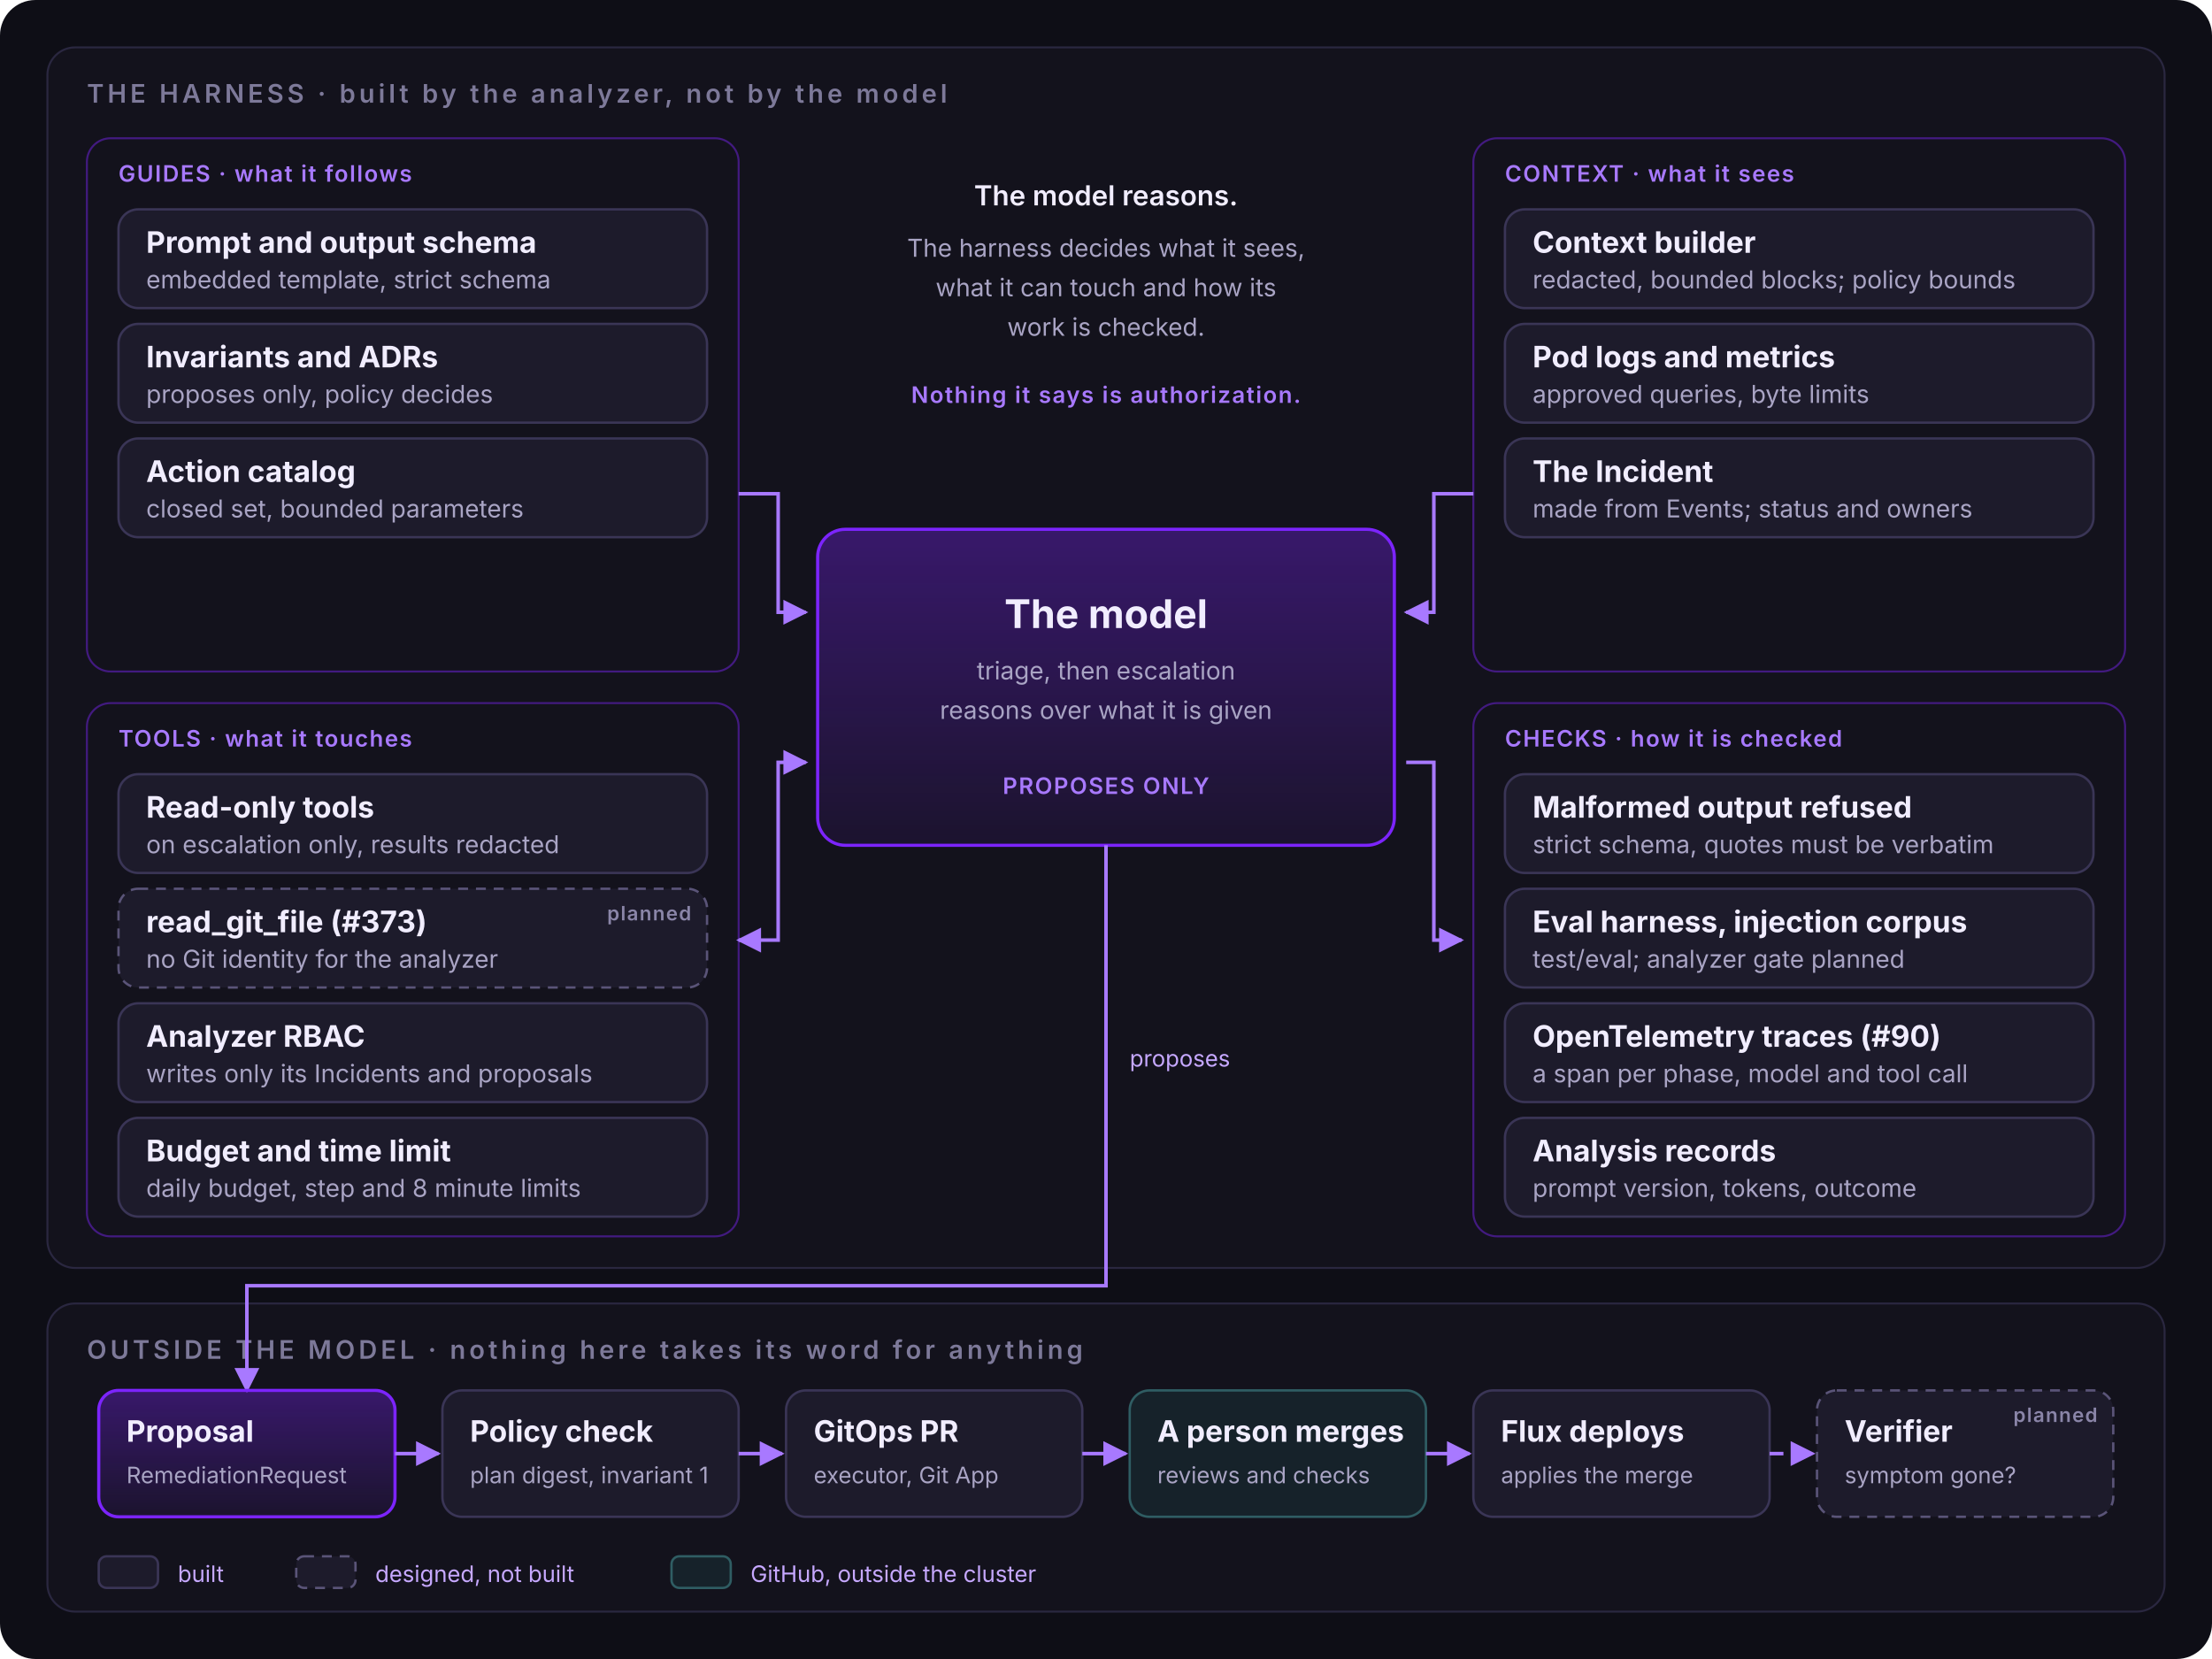
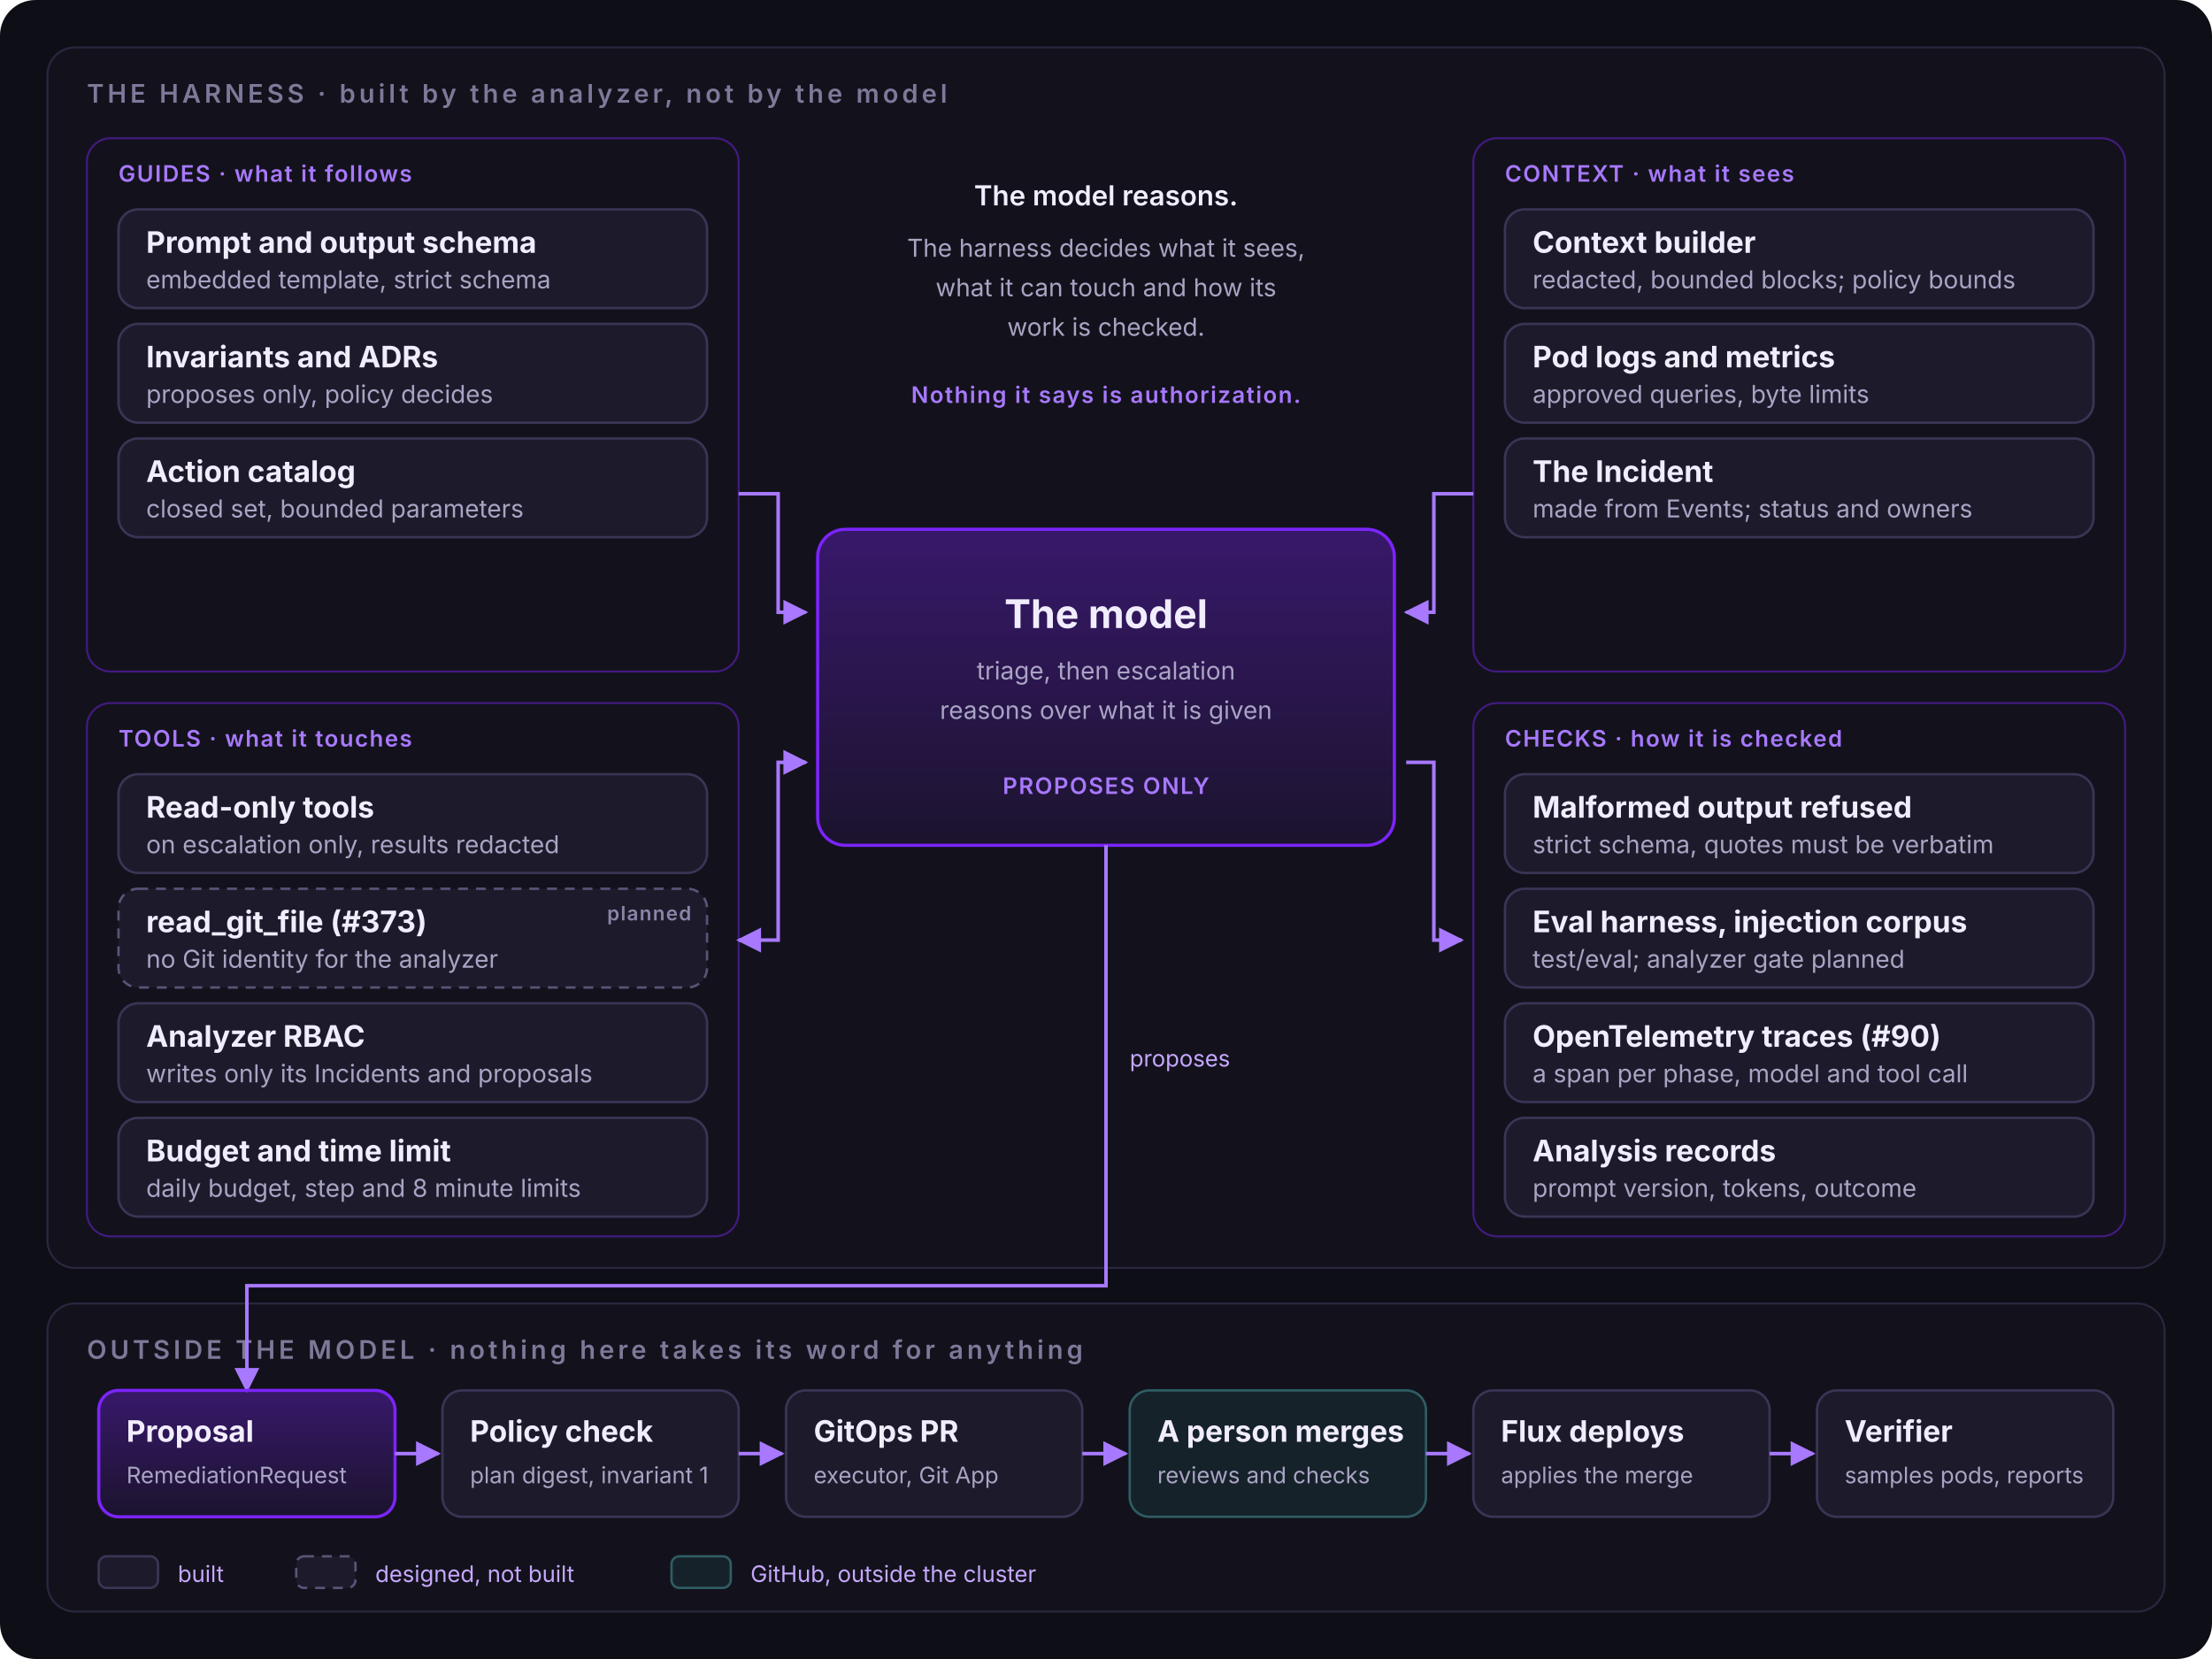
<svg xmlns="http://www.w3.org/2000/svg" viewBox="0 0 1120 840" role="img" aria-labelledby="t d" font-family="Inter, 'Segoe UI', system-ui, -apple-system, sans-serif">
  <defs>
    <marker id="a" viewBox="0 0 10 10" refX="9" refY="5" markerWidth="7" markerHeight="7" orient="auto-start-reverse">
      <path d="M0 0 10 5 0 10z" fill="#a879ff" />
    </marker>
    <linearGradient id="glow" x1="0" y1="0" x2="0" y2="1">
      <stop offset="0" stop-color="#7c24fc" stop-opacity=".35" />
      <stop offset="1" stop-color="#7c24fc" stop-opacity=".08" />
    </linearGradient>
    <style>
      .lane{fill:#13121c;stroke:#2a2740}
      .lanet{fill:#7d7999;font-size:13px;font-weight:600;letter-spacing:.14em}
      .box{fill:#1d1b2b;stroke:#3a3556;stroke-width:1.2}
      .key{fill:url(#glow);stroke:#7c24fc;stroke-width:1.6}
      .ext{fill:#16222a;stroke:#2f5d63;stroke-width:1.2}
      .pl{fill:#1d1b2b;stroke:#5a5478;stroke-width:1.2;stroke-dasharray:5 4}
      .pn{fill:#8a85a8;font-size:10px;font-weight:600;letter-spacing:.06em}
      .h{fill:#f1edff;font-size:15px;font-weight:650}
      .s{fill:#a9a4c4;font-size:12.5px}
      .id{fill:none;stroke:#7c24fc;stroke-opacity:.45;stroke-width:1}
      .idt{fill:#a879ff;font-size:11.5px;font-weight:600;letter-spacing:.06em}
      .f{stroke:#a879ff;stroke-width:1.8;fill:none}
      .lbl{fill:#c6a8ff;font-size:11.5px}
      .tag{fill:#f1edff;font-size:14px;font-weight:600}
    </style>
  </defs>
  <rect width="1120" height="840" rx="18" fill="#0e0e16" />
  <rect class="lane" x="24" y="24" width="1072" height="618" rx="14" />
  <text class="lanet" x="44" y="52">THE HARNESS · built by the analyzer, not by the model</text>
  <rect class="id" x="44" y="70" width="330" height="270" rx="12" />
  <text class="idt" x="60" y="92">GUIDES · what it follows</text>
  <rect class="box" x="60" y="106" width="298" height="50" rx="10" />
  <text class="h" x="74" y="128">Prompt and output schema</text>
  <text class="s" x="74" y="146">embedded template, strict schema</text>
  <rect class="box" x="60" y="164" width="298" height="50" rx="10" />
  <text class="h" x="74" y="186">Invariants and ADRs</text>
  <text class="s" x="74" y="204">proposes only, policy decides</text>
  <rect class="box" x="60" y="222" width="298" height="50" rx="10" />
  <text class="h" x="74" y="244">Action catalog</text>
  <text class="s" x="74" y="262">closed set, bounded parameters</text>
  <rect class="id" x="746" y="70" width="330" height="270" rx="12" />
  <text class="idt" x="762" y="92">CONTEXT · what it sees</text>
  <rect class="box" x="762" y="106" width="298" height="50" rx="10" />
  <text class="h" x="776" y="128">Context builder</text>
  <text class="s" x="776" y="146">redacted, bounded blocks; policy bounds</text>
  <rect class="box" x="762" y="164" width="298" height="50" rx="10" />
  <text class="h" x="776" y="186">Pod logs and metrics</text>
  <text class="s" x="776" y="204">approved queries, byte limits</text>
  <rect class="box" x="762" y="222" width="298" height="50" rx="10" />
  <text class="h" x="776" y="244">The Incident</text>
  <text class="s" x="776" y="262">made from Events; status and owners</text>
  <rect class="id" x="44" y="356" width="330" height="270" rx="12" />
  <text class="idt" x="60" y="378">TOOLS · what it touches</text>
  <rect class="box" x="60" y="392" width="298" height="50" rx="10" />
  <text class="h" x="74" y="414">Read-only tools</text>
  <text class="s" x="74" y="432">on escalation only, results redacted</text>
  <rect class="pl" x="60" y="450" width="298" height="50" rx="10" />
  <text class="pn" x="350" y="466" text-anchor="end">planned</text>
  <text class="h" x="74" y="472">read_git_file (#373)</text>
  <text class="s" x="74" y="490">no Git identity for the analyzer</text>
  <rect class="box" x="60" y="508" width="298" height="50" rx="10" />
  <text class="h" x="74" y="530">Analyzer RBAC</text>
  <text class="s" x="74" y="548">writes only its Incidents and proposals</text>
  <rect class="box" x="60" y="566" width="298" height="50" rx="10" />
  <text class="h" x="74" y="588">Budget and time limit</text>
  <text class="s" x="74" y="606">daily budget, step and 8 minute limits</text>
  <rect class="id" x="746" y="356" width="330" height="270" rx="12" />
  <text class="idt" x="762" y="378">CHECKS · how it is checked</text>
  <rect class="box" x="762" y="392" width="298" height="50" rx="10" />
  <text class="h" x="776" y="414">Malformed output refused</text>
  <text class="s" x="776" y="432">strict schema, quotes must be verbatim</text>
  <rect class="box" x="762" y="450" width="298" height="50" rx="10" />
  <text class="h" x="776" y="472">Eval harness, injection corpus</text>
  <text class="s" x="776" y="490">test/eval; analyzer gate planned</text>
  <rect class="box" x="762" y="508" width="298" height="50" rx="10" />
  <text class="h" x="776" y="530">OpenTelemetry traces (#90)</text>
  <text class="s" x="776" y="548">a span per phase, model and tool call</text>
  <rect class="box" x="762" y="566" width="298" height="50" rx="10" />
  <text class="h" x="776" y="588">Analysis records</text>
  <text class="s" x="776" y="606">prompt version, tokens, outcome</text>
  <rect class="key" x="414" y="268" width="292" height="160" rx="14" />
  <text class="h" x="560" y="318" text-anchor="middle" style="font-size:20px">The model</text>
  <text class="s" x="560" y="344" text-anchor="middle">triage, then escalation</text>
  <text class="s" x="560" y="364" text-anchor="middle">reasons over what it is given</text>
  <text class="idt" x="560" y="402" text-anchor="middle">PROPOSES ONLY</text>
  <text class="tag" x="560" y="104" text-anchor="middle">The model reasons.</text>
  <text class="s" x="560" y="130" text-anchor="middle">The harness decides what it sees,</text>
  <text class="s" x="560" y="150" text-anchor="middle">what it can touch and how its</text>
  <text class="s" x="560" y="170" text-anchor="middle">work is checked.</text>
  <text class="idt" x="560" y="204" text-anchor="middle">Nothing it says is authorization.</text>
  <path class="f" d="M374 250H394V310H408" marker-end="url(#a)" />
  <path class="f" d="M746 250H726V310H712" marker-end="url(#a)" />
  <path class="f" d="M374 476H394V386H408" marker-end="url(#a)" marker-start="url(#a)" />
  <path class="f" d="M712 386H726V476H740" marker-end="url(#a)" />
  <rect class="lane" x="24" y="660" width="1072" height="156" rx="14" />
  <text class="lanet" x="44" y="688">OUTSIDE THE MODEL · nothing here takes its word for anything</text>
  <path class="f" d="M560 428V651H125V704" marker-end="url(#a)" />
  <text class="lbl" x="572" y="540">proposes</text>
  <rect class="key" x="50" y="704" width="150" height="64" rx="10" />
  <text class="h" x="64" y="730">Proposal</text>
  <text class="s" x="64" y="751" style="font-size:11.5px">RemediationRequest</text>
  <path class="f" d="M200 736H222" marker-end="url(#a)" />
  <rect class="box" x="224" y="704" width="150" height="64" rx="10" />
  <text class="h" x="238" y="730">Policy check</text>
  <text class="s" x="238" y="751" style="font-size:11.5px">plan digest, invariant 1</text>
  <path class="f" d="M374 736H396" marker-end="url(#a)" />
  <rect class="box" x="398" y="704" width="150" height="64" rx="10" />
  <text class="h" x="412" y="730">GitOps PR</text>
  <text class="s" x="412" y="751" style="font-size:11.5px">executor, Git App</text>
  <path class="f" d="M548 736H570" marker-end="url(#a)" />
  <rect class="ext" x="572" y="704" width="150" height="64" rx="10" />
  <text class="h" x="586" y="730">A person merges</text>
  <text class="s" x="586" y="751" style="font-size:11.5px">reviews and checks</text>
  <path class="f" d="M722 736H744" marker-end="url(#a)" />
  <rect class="box" x="746" y="704" width="150" height="64" rx="10" />
  <text class="h" x="760" y="730">Flux deploys</text>
  <text class="s" x="760" y="751" style="font-size:11.5px">applies the merge</text>
-   <path class="f" d="M896 736H918" marker-end="url(#a)" stroke-dasharray="7 5" />
-   <rect class="pl" x="920" y="704" width="150" height="64" rx="10" />
-   <text class="pn" x="1062" y="720" text-anchor="end">planned</text>
+   <path class="f" d="M896 736H918" marker-end="url(#a)" />
+   <rect class="box" x="920" y="704" width="150" height="64" rx="10" />
  <text class="h" x="934" y="730">Verifier</text>
-   <text class="s" x="934" y="751" style="font-size:11.5px">symptom gone?</text>
+   <text class="s" x="934" y="751" style="font-size:11.5px">samples pods, reports</text>
  <rect class="box" x="50" y="788" width="30" height="16" rx="4" />
  <text class="lbl" x="90" y="801">built</text>
  <rect class="pl" x="150" y="788" width="30" height="16" rx="4" />
  <text class="lbl" x="190" y="801">designed, not built</text>
  <rect class="ext" x="340" y="788" width="30" height="16" rx="4" />
  <text class="lbl" x="380" y="801">GitHub, outside the cluster</text>
</svg>
